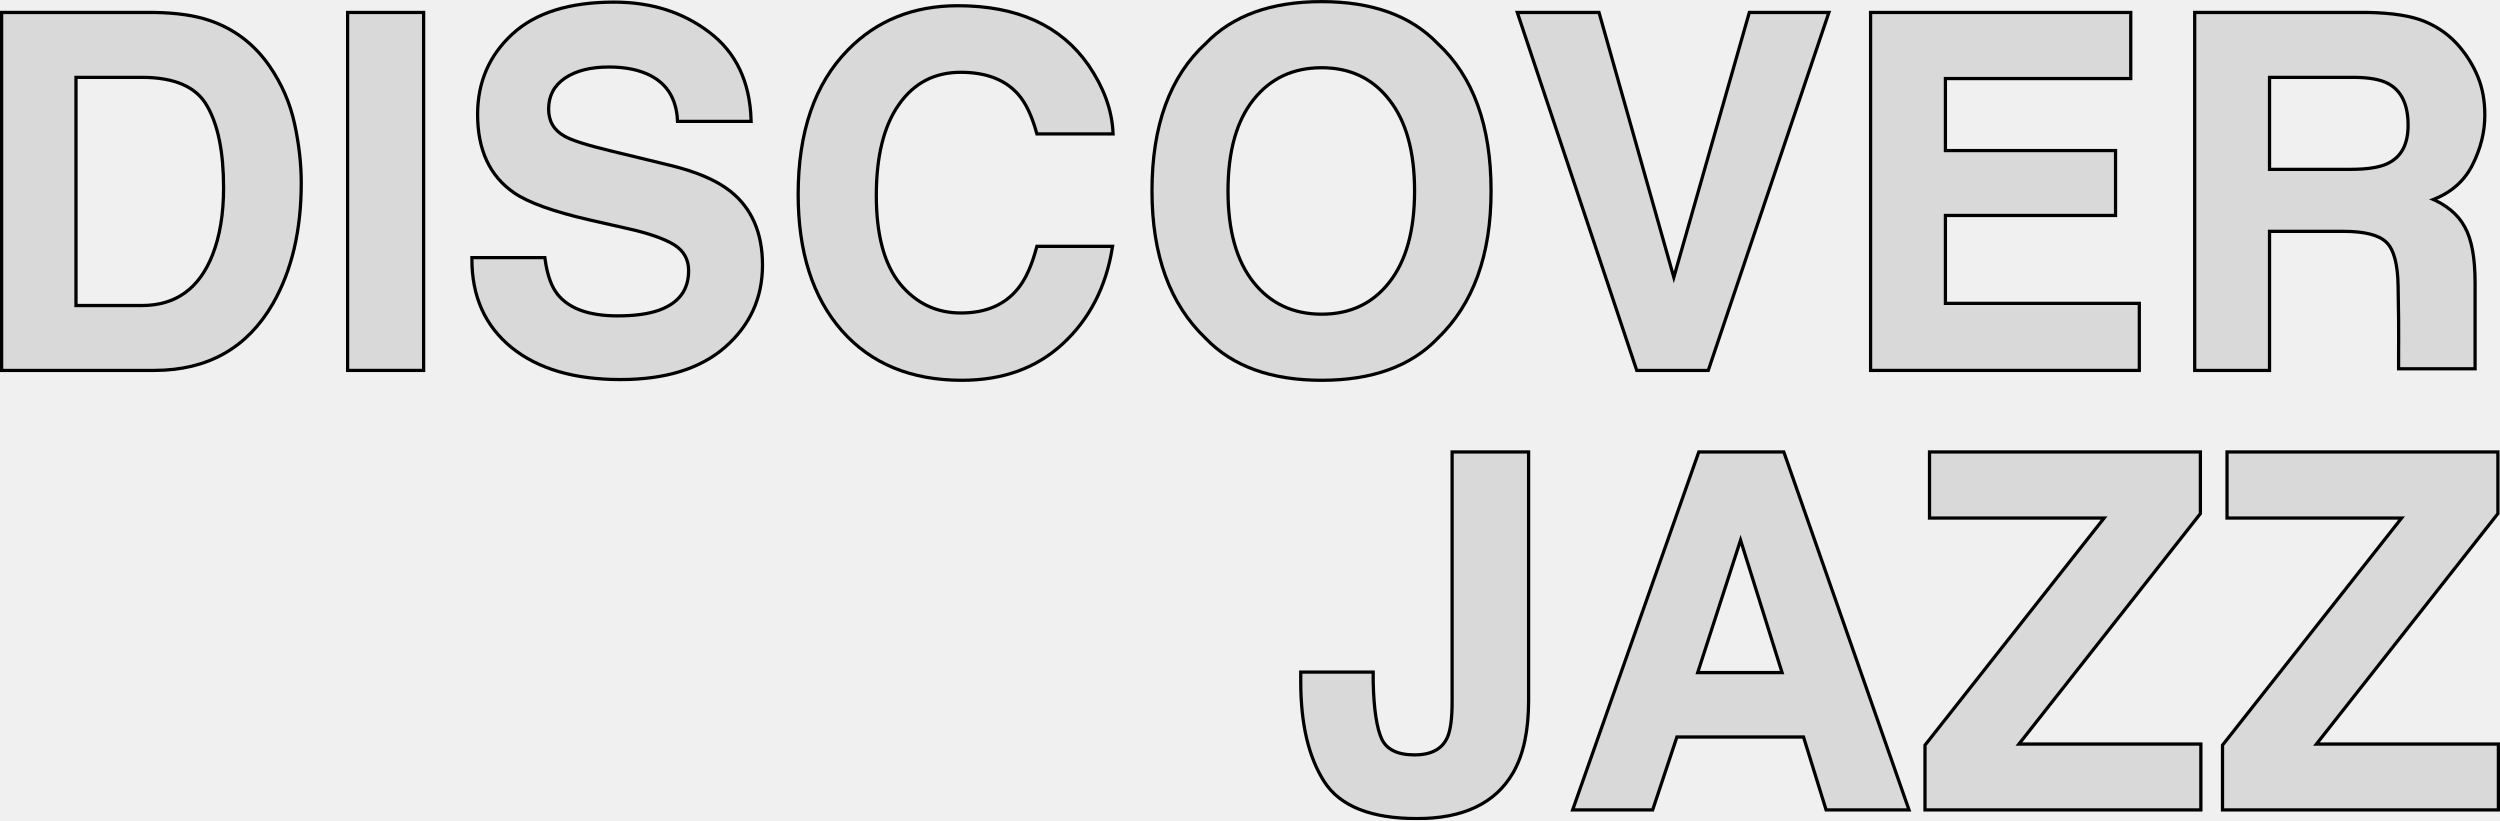
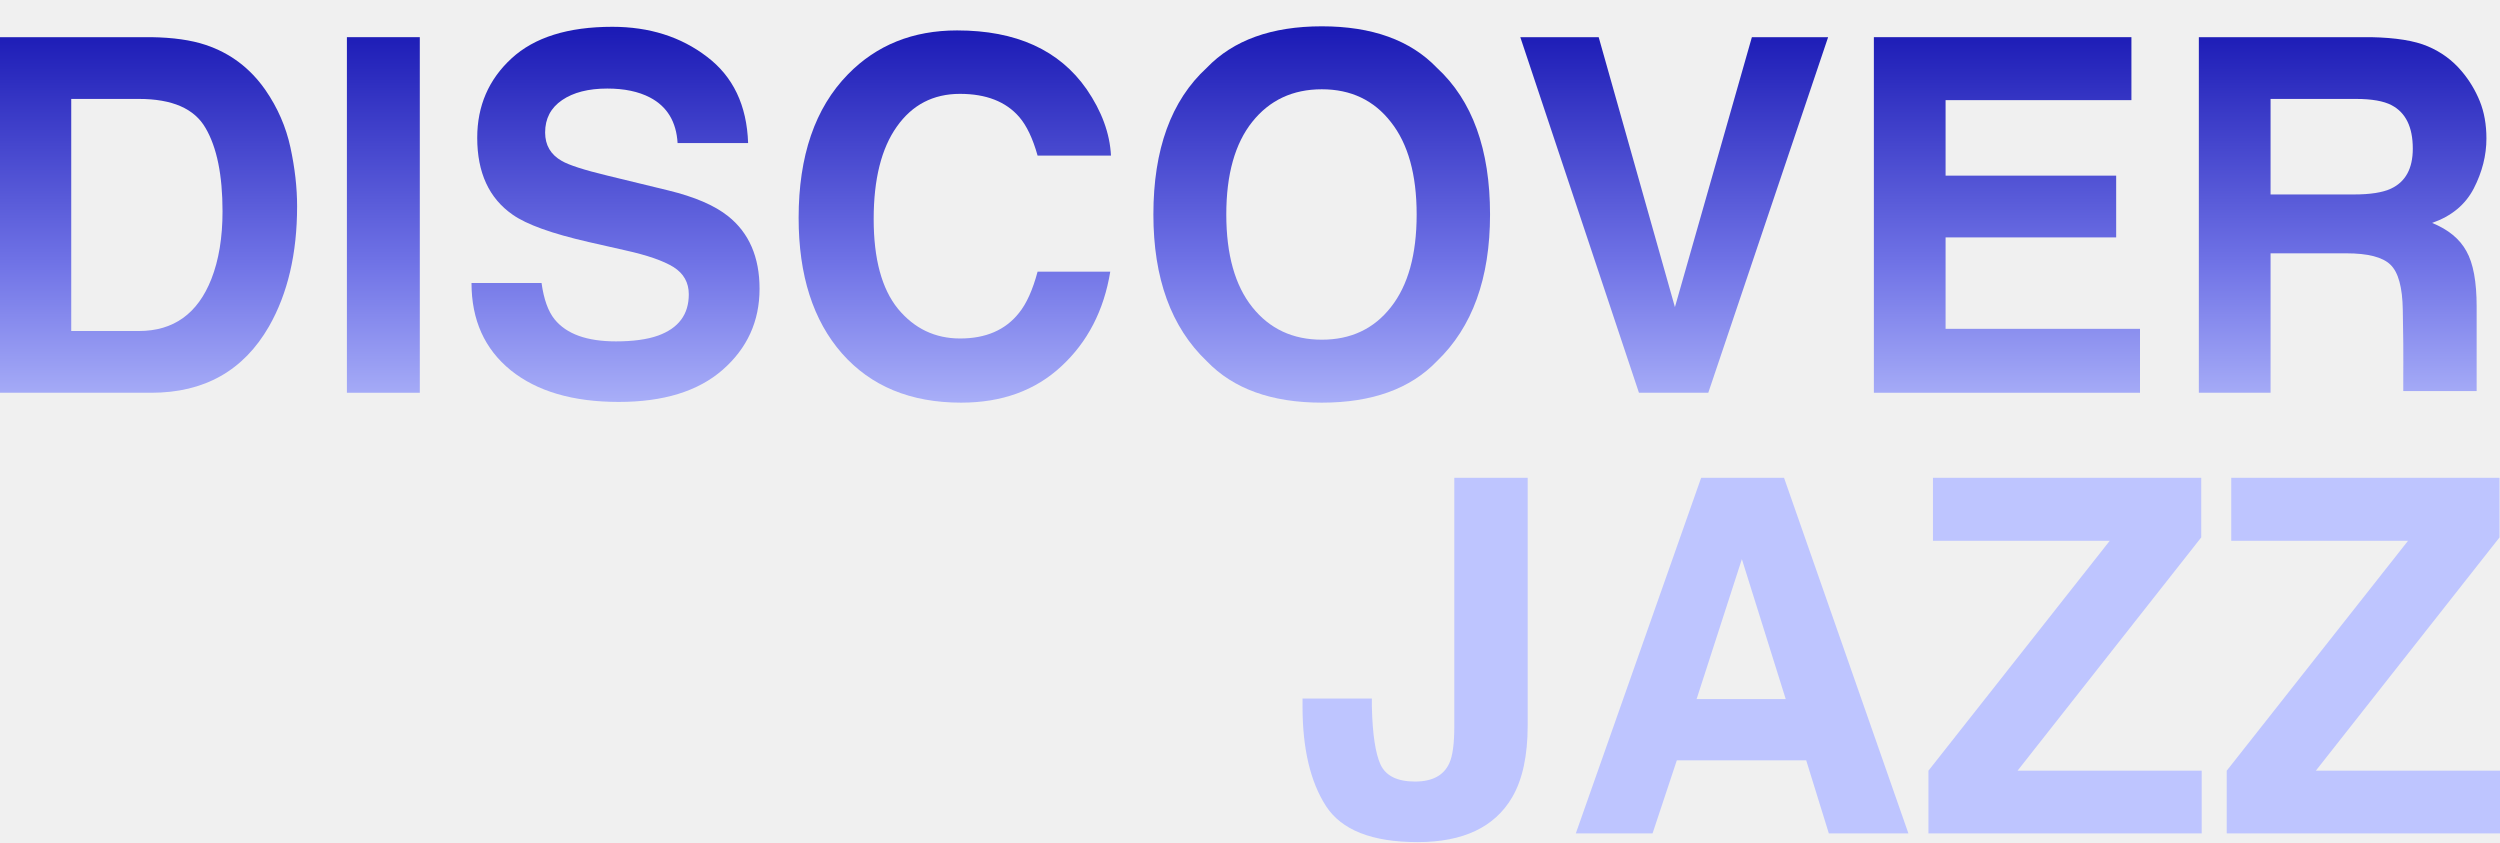
- <svg xmlns="http://www.w3.org/2000/svg" width="762" height="250" viewBox="0 0 762 250" fill="none">
-   <mask id="path-1-outside-1_929_3082" maskUnits="userSpaceOnUse" x="0" y="0" width="762" height="250" fill="black">
-     <rect fill="white" width="762" height="250" />
-     <path d="M22.656 23.075V93.626H43.226C53.753 93.626 61.092 88.37 65.245 77.858C67.514 72.089 68.649 65.22 68.649 57.25C68.649 46.25 66.935 37.816 63.506 31.949C60.126 26.033 53.366 23.075 43.226 23.075H22.656ZM46.993 4.3C53.608 4.398 59.112 5.18 63.506 6.647C70.991 9.141 77.051 13.712 81.686 20.361C85.404 25.739 87.939 31.558 89.291 37.816C90.643 44.074 91.319 50.039 91.319 55.71C91.319 70.085 88.47 82.259 82.773 92.233C75.047 105.678 63.12 112.401 46.993 112.401H1V4.3H46.993Z" />
-     <path d="M128.62 112.401H106.457V4.3H128.62V112.401Z" />
-     <path d="M165.632 79.032C166.308 83.97 167.636 87.661 169.615 90.106C173.237 94.555 179.441 96.78 188.23 96.78C193.493 96.78 197.766 96.193 201.05 95.019C207.278 92.77 210.393 88.59 210.393 82.479C210.393 78.91 208.848 76.147 205.757 74.192C202.667 72.285 197.814 70.598 191.199 69.131L179.9 66.564C168.794 64.022 161.117 61.26 156.868 58.277C149.673 53.29 146.076 45.492 146.076 34.882C146.076 25.202 149.552 17.159 156.506 10.754C163.459 4.349 173.671 1.147 187.143 1.147C198.394 1.147 207.979 4.178 215.898 10.241C223.865 16.254 228.042 25.006 228.428 36.496H206.989C206.602 29.993 203.802 25.373 198.587 22.635C195.11 20.826 190.789 19.921 185.622 19.921C179.876 19.921 175.289 21.095 171.861 23.442C168.432 25.788 166.718 29.064 166.718 33.269C166.718 37.131 168.408 40.016 171.788 41.923C173.961 43.194 178.596 44.685 185.695 46.396L204.092 50.87C212.155 52.826 218.239 55.441 222.344 58.717C228.718 63.802 231.904 71.16 231.904 80.792C231.904 90.668 228.162 98.882 220.678 105.434C213.242 111.936 202.715 115.188 189.099 115.188C175.192 115.188 164.255 111.985 156.288 105.58C148.321 99.126 144.337 90.277 144.337 79.032H165.632Z" />
-     <path d="M243.783 59.23C243.783 40.358 248.78 25.813 258.776 15.594C267.467 6.696 278.525 2.247 291.948 2.247C309.911 2.247 323.045 8.212 331.35 20.141C335.937 26.84 338.4 33.562 338.738 40.309H316.429C314.981 35.127 313.122 31.215 310.852 28.575C306.796 23.881 300.785 21.535 292.817 21.535C284.705 21.535 278.307 24.859 273.624 31.509C268.94 38.109 266.598 47.472 266.598 59.597C266.598 71.722 269.061 80.816 273.986 86.879C278.959 92.893 285.261 95.9 292.89 95.9C300.712 95.9 306.676 93.308 310.78 88.126C313.049 85.339 314.932 81.159 316.429 75.585H338.52C336.589 87.368 331.639 96.951 323.672 104.333C315.753 111.716 305.589 115.408 293.18 115.408C277.825 115.408 265.753 110.421 256.965 100.447C248.177 90.424 243.783 76.685 243.783 59.23Z" />
-     <path d="M402.837 96.266C411.674 96.266 418.675 92.966 423.842 86.366C429.057 79.765 431.664 70.378 431.664 58.204C431.664 46.078 429.057 36.716 423.842 30.115C418.675 23.466 411.674 20.141 402.837 20.141C394.001 20.141 386.951 23.442 381.688 30.042C376.425 36.642 373.793 46.03 373.793 58.204C373.793 70.378 376.425 79.765 381.688 86.366C386.951 92.966 394.001 96.266 402.837 96.266ZM453.972 58.204C453.972 77.614 448.589 92.477 437.821 102.793C429.757 111.203 418.096 115.408 402.837 115.408C387.579 115.408 375.918 111.203 367.854 102.793C357.038 92.477 351.63 77.614 351.63 58.204C351.63 38.403 357.038 23.539 367.854 13.614C375.918 5.205 387.579 1 402.837 1C418.096 1 429.757 5.205 437.821 13.614C448.589 23.539 453.972 38.403 453.972 58.204Z" />
-     <path d="M533.572 4.3H556.75L520.318 112.401H499.241L463.171 4.3H487L510.178 86.366L533.572 4.3Z" />
-     <path d="M648.952 23.442H592.457V46.396H644.316V65.171H592.457V92.966H651.559V112.401H570.656V4.3H648.952V23.442Z" />
-     <path d="M418.048 205.364V207.857C418.241 216.218 419.134 222.109 420.727 225.532C422.369 228.905 425.846 230.592 431.157 230.592C436.42 230.592 439.897 228.734 441.587 225.018C442.601 222.818 443.108 219.102 443.108 213.871V138.259H465.416V213.504C465.416 222.696 463.847 229.981 460.708 235.359C455.397 244.453 445.812 249 431.954 249C418.096 249 408.801 245.333 404.069 237.999C399.337 230.617 396.971 220.569 396.971 207.857V205.364H418.048Z" />
-     <path d="M516.769 205.51H543.857L530.53 162.974L516.769 205.51ZM518.145 138.259H543.35L581.158 246.36H556.967L550.086 224.138H510.757L503.369 246.36H480.047L518.145 138.259Z" />
-     <path d="M587.242 227.292L642.361 157.401H588.618V138.259H670.174V156.374L614.331 227.292H670.319V246.36H587.242V227.292Z" />
-     <path d="M677.924 227.292L733.042 157.401H679.3V138.259H760.855V156.374L705.012 227.292H761V246.36H677.924V227.292Z" />
-     <path fill-rule="evenodd" clip-rule="evenodd" d="M721.816 4.3C729.3 4.447 735.046 5.376 739.054 7.087C743.11 8.798 746.538 11.316 749.339 14.641C751.657 17.379 753.492 20.41 754.844 23.735C756.195 27.059 756.872 30.849 756.872 35.102C756.872 40.236 755.592 45.296 753.033 50.283C750.474 55.221 746.249 58.717 740.358 60.771C745.283 62.775 748.759 65.635 750.787 69.351C752.864 73.018 753.902 78.641 753.902 86.219V93.479C753.902 98.418 753.902 111.893 753.902 111.893H731.594V106.819C731.594 106.819 731.642 100.471 731.594 97.293L731.449 87.246C731.352 80.352 730.097 75.756 727.682 73.458C725.316 71.16 720.85 70.011 714.283 70.011H691.251V112.401H669.449V4.3H721.816ZM691.251 52.117V23.075H717.18C722.009 23.075 725.63 23.71 728.045 24.982C732.342 27.231 734.491 31.631 734.491 38.182C734.491 44.245 732.27 48.303 727.827 50.357C725.317 51.53 721.55 52.117 716.528 52.117H691.251Z" />
-   </mask>
-   <path d="M22.656 23.075V93.626H43.226C53.753 93.626 61.092 88.37 65.245 77.858C67.514 72.089 68.649 65.22 68.649 57.25C68.649 46.25 66.935 37.816 63.506 31.949C60.126 26.033 53.366 23.075 43.226 23.075H22.656ZM46.993 4.3C53.608 4.398 59.112 5.18 63.506 6.647C70.991 9.141 77.051 13.712 81.686 20.361C85.404 25.739 87.939 31.558 89.291 37.816C90.643 44.074 91.319 50.039 91.319 55.71C91.319 70.085 88.47 82.259 82.773 92.233C75.047 105.678 63.12 112.401 46.993 112.401H1V4.3H46.993Z" fill="#D9D9D9" />
-   <path d="M128.62 112.401H106.457V4.3H128.62V112.401Z" fill="#D9D9D9" />
-   <path d="M165.632 79.032C166.308 83.97 167.636 87.661 169.615 90.106C173.237 94.555 179.441 96.78 188.23 96.78C193.493 96.78 197.766 96.193 201.05 95.019C207.278 92.77 210.393 88.59 210.393 82.479C210.393 78.91 208.848 76.147 205.757 74.192C202.667 72.285 197.814 70.598 191.199 69.131L179.9 66.564C168.794 64.022 161.117 61.26 156.868 58.277C149.673 53.29 146.076 45.492 146.076 34.882C146.076 25.202 149.552 17.159 156.506 10.754C163.459 4.349 173.671 1.147 187.143 1.147C198.394 1.147 207.979 4.178 215.898 10.241C223.865 16.254 228.042 25.006 228.428 36.496H206.989C206.602 29.993 203.802 25.373 198.587 22.635C195.11 20.826 190.789 19.921 185.622 19.921C179.876 19.921 175.289 21.095 171.861 23.442C168.432 25.788 166.718 29.064 166.718 33.269C166.718 37.131 168.408 40.016 171.788 41.923C173.961 43.194 178.596 44.685 185.695 46.396L204.092 50.87C212.155 52.826 218.239 55.441 222.344 58.717C228.718 63.802 231.904 71.16 231.904 80.792C231.904 90.668 228.162 98.882 220.678 105.434C213.242 111.936 202.715 115.188 189.099 115.188C175.192 115.188 164.255 111.985 156.288 105.58C148.321 99.126 144.337 90.277 144.337 79.032H165.632Z" fill="#D9D9D9" />
-   <path d="M243.783 59.23C243.783 40.358 248.78 25.813 258.776 15.594C267.467 6.696 278.525 2.247 291.948 2.247C309.911 2.247 323.045 8.212 331.35 20.141C335.937 26.84 338.4 33.562 338.738 40.309H316.429C314.981 35.127 313.122 31.215 310.852 28.575C306.796 23.881 300.785 21.535 292.817 21.535C284.705 21.535 278.307 24.859 273.624 31.509C268.94 38.109 266.598 47.472 266.598 59.597C266.598 71.722 269.061 80.816 273.986 86.879C278.959 92.893 285.261 95.9 292.89 95.9C300.712 95.9 306.676 93.308 310.78 88.126C313.049 85.339 314.932 81.159 316.429 75.585H338.52C336.589 87.368 331.639 96.951 323.672 104.333C315.753 111.716 305.589 115.408 293.18 115.408C277.825 115.408 265.753 110.421 256.965 100.447C248.177 90.424 243.783 76.685 243.783 59.23Z" fill="#D9D9D9" />
-   <path d="M402.837 96.266C411.674 96.266 418.675 92.966 423.842 86.366C429.057 79.765 431.664 70.378 431.664 58.204C431.664 46.078 429.057 36.716 423.842 30.115C418.675 23.466 411.674 20.141 402.837 20.141C394.001 20.141 386.951 23.442 381.688 30.042C376.425 36.642 373.793 46.03 373.793 58.204C373.793 70.378 376.425 79.765 381.688 86.366C386.951 92.966 394.001 96.266 402.837 96.266ZM453.972 58.204C453.972 77.614 448.589 92.477 437.821 102.793C429.757 111.203 418.096 115.408 402.837 115.408C387.579 115.408 375.918 111.203 367.854 102.793C357.038 92.477 351.63 77.614 351.63 58.204C351.63 38.403 357.038 23.539 367.854 13.614C375.918 5.205 387.579 1 402.837 1C418.096 1 429.757 5.205 437.821 13.614C448.589 23.539 453.972 38.403 453.972 58.204Z" fill="#D9D9D9" />
-   <path d="M533.572 4.3H556.75L520.318 112.401H499.241L463.171 4.3H487L510.178 86.366L533.572 4.3Z" fill="#D9D9D9" />
-   <path d="M648.952 23.442H592.457V46.396H644.316V65.171H592.457V92.966H651.559V112.401H570.656V4.3H648.952V23.442Z" fill="#D9D9D9" />
-   <path d="M418.048 205.364V207.857C418.241 216.218 419.134 222.109 420.727 225.532C422.369 228.905 425.846 230.592 431.157 230.592C436.42 230.592 439.897 228.734 441.587 225.018C442.601 222.818 443.108 219.102 443.108 213.871V138.259H465.416V213.504C465.416 222.696 463.847 229.981 460.708 235.359C455.397 244.453 445.812 249 431.954 249C418.096 249 408.801 245.333 404.069 237.999C399.337 230.617 396.971 220.569 396.971 207.857V205.364H418.048Z" fill="#D9D9D9" />
-   <path d="M516.769 205.51H543.857L530.53 162.974L516.769 205.51ZM518.145 138.259H543.35L581.158 246.36H556.967L550.086 224.138H510.757L503.369 246.36H480.047L518.145 138.259Z" fill="#D9D9D9" />
-   <path d="M587.242 227.292L642.361 157.401H588.618V138.259H670.174V156.374L614.331 227.292H670.319V246.36H587.242V227.292Z" fill="#D9D9D9" />
-   <path d="M677.924 227.292L733.042 157.401H679.3V138.259H760.855V156.374L705.012 227.292H761V246.36H677.924V227.292Z" fill="#D9D9D9" />
-   <path fill-rule="evenodd" clip-rule="evenodd" d="M721.816 4.3C729.3 4.447 735.046 5.376 739.054 7.087C743.11 8.798 746.538 11.316 749.339 14.641C751.657 17.379 753.492 20.41 754.844 23.735C756.195 27.059 756.872 30.849 756.872 35.102C756.872 40.236 755.592 45.296 753.033 50.283C750.474 55.221 746.249 58.717 740.358 60.771C745.283 62.775 748.759 65.635 750.787 69.351C752.864 73.018 753.902 78.641 753.902 86.219V93.479C753.902 98.418 753.902 111.893 753.902 111.893H731.594V106.819C731.594 106.819 731.642 100.471 731.594 97.293L731.449 87.246C731.352 80.352 730.097 75.756 727.682 73.458C725.316 71.16 720.85 70.011 714.283 70.011H691.251V112.401H669.449V4.3H721.816ZM691.251 52.117V23.075H717.18C722.009 23.075 725.63 23.71 728.045 24.982C732.342 27.231 734.491 31.631 734.491 38.182C734.491 44.245 732.27 48.303 727.827 50.357C725.317 51.53 721.55 52.117 716.528 52.117H691.251Z" fill="#D9D9D9" />
-   <path d="M22.656 23.075V93.626H43.226C53.753 93.626 61.092 88.37 65.245 77.858C67.514 72.089 68.649 65.22 68.649 57.25C68.649 46.25 66.935 37.816 63.506 31.949C60.126 26.033 53.366 23.075 43.226 23.075H22.656ZM46.993 4.3C53.608 4.398 59.112 5.18 63.506 6.647C70.991 9.141 77.051 13.712 81.686 20.361C85.404 25.739 87.939 31.558 89.291 37.816C90.643 44.074 91.319 50.039 91.319 55.71C91.319 70.085 88.47 82.259 82.773 92.233C75.047 105.678 63.12 112.401 46.993 112.401H1V4.3H46.993Z" stroke="black" stroke-width="2" mask="url(#path-1-outside-1_929_3082)" />
-   <path d="M128.62 112.401H106.457V4.3H128.62V112.401Z" stroke="black" stroke-width="2" mask="url(#path-1-outside-1_929_3082)" />
-   <path d="M165.632 79.032C166.308 83.97 167.636 87.661 169.615 90.106C173.237 94.555 179.441 96.78 188.23 96.78C193.493 96.78 197.766 96.193 201.05 95.019C207.278 92.77 210.393 88.59 210.393 82.479C210.393 78.91 208.848 76.147 205.757 74.192C202.667 72.285 197.814 70.598 191.199 69.131L179.9 66.564C168.794 64.022 161.117 61.26 156.868 58.277C149.673 53.29 146.076 45.492 146.076 34.882C146.076 25.202 149.552 17.159 156.506 10.754C163.459 4.349 173.671 1.147 187.143 1.147C198.394 1.147 207.979 4.178 215.898 10.241C223.865 16.254 228.042 25.006 228.428 36.496H206.989C206.602 29.993 203.802 25.373 198.587 22.635C195.11 20.826 190.789 19.921 185.622 19.921C179.876 19.921 175.289 21.095 171.861 23.442C168.432 25.788 166.718 29.064 166.718 33.269C166.718 37.131 168.408 40.016 171.788 41.923C173.961 43.194 178.596 44.685 185.695 46.396L204.092 50.87C212.155 52.826 218.239 55.441 222.344 58.717C228.718 63.802 231.904 71.16 231.904 80.792C231.904 90.668 228.162 98.882 220.678 105.434C213.242 111.936 202.715 115.188 189.099 115.188C175.192 115.188 164.255 111.985 156.288 105.58C148.321 99.126 144.337 90.277 144.337 79.032H165.632Z" stroke="black" stroke-width="2" mask="url(#path-1-outside-1_929_3082)" />
-   <path d="M243.783 59.23C243.783 40.358 248.78 25.813 258.776 15.594C267.467 6.696 278.525 2.247 291.948 2.247C309.911 2.247 323.045 8.212 331.35 20.141C335.937 26.84 338.4 33.562 338.738 40.309H316.429C314.981 35.127 313.122 31.215 310.852 28.575C306.796 23.881 300.785 21.535 292.817 21.535C284.705 21.535 278.307 24.859 273.624 31.509C268.94 38.109 266.598 47.472 266.598 59.597C266.598 71.722 269.061 80.816 273.986 86.879C278.959 92.893 285.261 95.9 292.89 95.9C300.712 95.9 306.676 93.308 310.78 88.126C313.049 85.339 314.932 81.159 316.429 75.585H338.52C336.589 87.368 331.639 96.951 323.672 104.333C315.753 111.716 305.589 115.408 293.18 115.408C277.825 115.408 265.753 110.421 256.965 100.447C248.177 90.424 243.783 76.685 243.783 59.23Z" stroke="black" stroke-width="2" mask="url(#path-1-outside-1_929_3082)" />
-   <path d="M402.837 96.266C411.674 96.266 418.675 92.966 423.842 86.366C429.057 79.765 431.664 70.378 431.664 58.204C431.664 46.078 429.057 36.716 423.842 30.115C418.675 23.466 411.674 20.141 402.837 20.141C394.001 20.141 386.951 23.442 381.688 30.042C376.425 36.642 373.793 46.03 373.793 58.204C373.793 70.378 376.425 79.765 381.688 86.366C386.951 92.966 394.001 96.266 402.837 96.266ZM453.972 58.204C453.972 77.614 448.589 92.477 437.821 102.793C429.757 111.203 418.096 115.408 402.837 115.408C387.579 115.408 375.918 111.203 367.854 102.793C357.038 92.477 351.63 77.614 351.63 58.204C351.63 38.403 357.038 23.539 367.854 13.614C375.918 5.205 387.579 1 402.837 1C418.096 1 429.757 5.205 437.821 13.614C448.589 23.539 453.972 38.403 453.972 58.204Z" stroke="black" stroke-width="2" mask="url(#path-1-outside-1_929_3082)" />
-   <path d="M533.572 4.3H556.75L520.318 112.401H499.241L463.171 4.3H487L510.178 86.366L533.572 4.3Z" stroke="black" stroke-width="2" mask="url(#path-1-outside-1_929_3082)" />
-   <path d="M648.952 23.442H592.457V46.396H644.316V65.171H592.457V92.966H651.559V112.401H570.656V4.3H648.952V23.442Z" stroke="black" stroke-width="2" mask="url(#path-1-outside-1_929_3082)" />
-   <path d="M418.048 205.364V207.857C418.241 216.218 419.134 222.109 420.727 225.532C422.369 228.905 425.846 230.592 431.157 230.592C436.42 230.592 439.897 228.734 441.587 225.018C442.601 222.818 443.108 219.102 443.108 213.871V138.259H465.416V213.504C465.416 222.696 463.847 229.981 460.708 235.359C455.397 244.453 445.812 249 431.954 249C418.096 249 408.801 245.333 404.069 237.999C399.337 230.617 396.971 220.569 396.971 207.857V205.364H418.048Z" stroke="black" stroke-width="2" mask="url(#path-1-outside-1_929_3082)" />
-   <path d="M516.769 205.51H543.857L530.53 162.974L516.769 205.51ZM518.145 138.259H543.35L581.158 246.36H556.967L550.086 224.138H510.757L503.369 246.36H480.047L518.145 138.259Z" stroke="black" stroke-width="2" mask="url(#path-1-outside-1_929_3082)" />
-   <path d="M587.242 227.292L642.361 157.401H588.618V138.259H670.174V156.374L614.331 227.292H670.319V246.36H587.242V227.292Z" stroke="black" stroke-width="2" mask="url(#path-1-outside-1_929_3082)" />
-   <path d="M677.924 227.292L733.042 157.401H679.3V138.259H760.855V156.374L705.012 227.292H761V246.36H677.924V227.292Z" stroke="black" stroke-width="2" mask="url(#path-1-outside-1_929_3082)" />
-   <path fill-rule="evenodd" clip-rule="evenodd" d="M721.816 4.3C729.3 4.447 735.046 5.376 739.054 7.087C743.11 8.798 746.538 11.316 749.339 14.641C751.657 17.379 753.492 20.41 754.844 23.735C756.195 27.059 756.872 30.849 756.872 35.102C756.872 40.236 755.592 45.296 753.033 50.283C750.474 55.221 746.249 58.717 740.358 60.771C745.283 62.775 748.759 65.635 750.787 69.351C752.864 73.018 753.902 78.641 753.902 86.219V93.479C753.902 98.418 753.902 111.893 753.902 111.893H731.594V106.819C731.594 106.819 731.642 100.471 731.594 97.293L731.449 87.246C731.352 80.352 730.097 75.756 727.682 73.458C725.316 71.16 720.85 70.011 714.283 70.011H691.251V112.401H669.449V4.3H721.816ZM691.251 52.117V23.075H717.18C722.009 23.075 725.63 23.71 728.045 24.982C732.342 27.231 734.491 31.631 734.491 38.182C734.491 44.245 732.27 48.303 727.827 50.357C725.317 51.53 721.55 52.117 716.528 52.117H691.251Z" stroke="black" stroke-width="2" mask="url(#path-1-outside-1_929_3082)" />
+ <svg xmlns="http://www.w3.org/2000/svg" width="760" height="256" viewBox="0 0 760 256" fill="none">
+   <path d="M21.656 30.075V100.626H42.226C52.753 100.626 60.092 95.37 64.245 84.858C66.514 79.089 67.649 72.22 67.649 64.25C67.649 53.25 65.935 44.816 62.506 38.949C59.126 33.033 52.366 30.075 42.226 30.075H21.656ZM45.993 11.3C52.608 11.398 58.112 12.18 62.506 13.647C69.991 16.14 76.051 20.712 80.686 27.361C84.404 32.739 86.939 38.558 88.291 44.816C89.643 51.074 90.319 57.039 90.319 62.71C90.319 77.085 87.47 89.259 81.773 99.233C74.047 112.678 62.12 119.401 45.993 119.401H0V11.3H45.993Z" fill="url(#paint0_linear_929_3081)" />
+   <path d="M127.62 119.401H105.457V11.3H127.62V119.401Z" fill="url(#paint1_linear_929_3081)" />
+   <path d="M164.632 86.032C165.308 90.97 166.636 94.661 168.615 97.106C172.237 101.555 178.441 103.78 187.23 103.78C192.493 103.78 196.766 103.193 200.05 102.02C206.278 99.77 209.393 95.59 209.393 89.479C209.393 85.91 207.848 83.147 204.757 81.192C201.667 79.285 196.814 77.598 190.199 76.131L178.9 73.564C167.794 71.022 160.117 68.26 155.868 65.277C148.673 60.29 145.076 52.492 145.076 41.882C145.076 32.202 148.552 24.159 155.506 17.754C162.459 11.349 172.671 8.147 186.143 8.147C197.394 8.147 206.979 11.178 214.898 17.241C222.865 23.254 227.042 32.006 227.428 43.496H205.989C205.602 36.993 202.802 32.373 197.587 29.635C194.11 27.826 189.789 26.921 184.622 26.921C178.876 26.921 174.289 28.095 170.861 30.442C167.432 32.788 165.718 36.064 165.718 40.269C165.718 44.131 167.408 47.016 170.788 48.923C172.961 50.194 177.596 51.685 184.695 53.396L203.092 57.87C211.155 59.826 217.239 62.441 221.344 65.717C227.718 70.802 230.904 78.16 230.904 87.792C230.904 97.668 227.162 105.882 219.678 112.434C212.242 118.936 201.715 122.188 188.099 122.188C174.192 122.188 163.255 118.985 155.288 112.58C147.321 106.126 143.337 97.277 143.337 86.032H164.632Z" fill="url(#paint2_linear_929_3081)" />
+   <path d="M242.783 66.231C242.783 47.358 247.78 32.813 257.776 22.594C266.467 13.696 277.525 9.247 290.948 9.247C308.911 9.247 322.045 15.212 330.35 27.141C334.937 33.84 337.4 40.562 337.738 47.309H315.429C313.981 42.127 312.122 38.215 309.852 35.575C305.796 30.881 299.785 28.535 291.817 28.535C283.705 28.535 277.307 31.859 272.624 38.509C267.94 45.109 265.598 54.472 265.598 66.597C265.598 78.722 268.061 87.816 272.986 93.879C277.959 99.893 284.261 102.9 291.89 102.9C299.712 102.9 305.676 100.308 309.78 95.126C312.049 92.339 313.932 88.159 315.429 82.585H337.52C335.589 94.368 330.639 103.951 322.672 111.333C314.753 118.716 304.589 122.408 292.18 122.408C276.825 122.408 264.753 117.421 255.965 107.447C247.177 97.424 242.783 83.685 242.783 66.231Z" fill="url(#paint3_linear_929_3081)" />
+   <path d="M401.837 103.266C410.674 103.266 417.675 99.966 422.842 93.366C428.057 86.765 430.664 77.378 430.664 65.204C430.664 53.078 428.057 43.716 422.842 37.115C417.675 30.466 410.674 27.141 401.837 27.141C393.001 27.141 385.951 30.442 380.688 37.042C375.425 43.642 372.793 53.03 372.793 65.204C372.793 77.378 375.425 86.765 380.688 93.366C385.951 99.966 393.001 103.266 401.837 103.266ZM452.972 65.204C452.972 84.614 447.589 99.477 436.821 109.793C428.757 118.203 417.096 122.408 401.837 122.408C386.579 122.408 374.918 118.203 366.854 109.793C356.038 99.477 350.63 84.614 350.63 65.204C350.63 45.403 356.038 30.539 366.854 20.614C374.918 12.205 386.579 8 401.837 8C417.096 8 428.757 12.205 436.821 20.614C447.589 30.539 452.972 45.403 452.972 65.204Z" fill="url(#paint4_linear_929_3081)" />
+   <path d="M532.572 11.3H555.75L519.318 119.401H498.241L462.171 11.3H486L509.178 93.366L532.572 11.3Z" fill="url(#paint5_linear_929_3081)" />
+   <path d="M647.952 30.442H591.457V53.396H643.316V72.171H591.457V99.966H650.559V119.401H569.656V11.3H647.952V30.442Z" fill="url(#paint6_linear_929_3081)" />
+   <path d="M417.048 212.364V214.857C417.241 223.218 418.134 229.109 419.727 232.532C421.369 235.905 424.846 237.592 430.157 237.592C435.42 237.592 438.897 235.734 440.587 232.018C441.601 229.818 442.108 226.102 442.108 220.871V145.259H464.416V220.504C464.416 229.696 462.847 236.981 459.708 242.359C454.397 251.453 444.812 256 430.954 256C417.096 256 407.801 252.333 403.069 244.999C398.337 237.617 395.971 227.569 395.971 214.857V212.364H417.048Z" fill="url(#paint7_linear_929_3081)" />
+   <path d="M515.769 212.51H542.857L529.53 169.974L515.769 212.51ZM517.145 145.259H542.35L580.158 253.36H555.967L549.086 231.138H509.757L502.369 253.36H479.047L517.145 145.259Z" fill="url(#paint8_linear_929_3081)" />
+   <path d="M586.242 234.292L641.361 164.401H587.618V145.259H669.174V163.374L613.331 234.292H669.319V253.36H586.242V234.292Z" fill="url(#paint9_linear_929_3081)" />
+   <path d="M676.924 234.292L732.042 164.401H678.3V145.259H759.855V163.374L704.012 234.292H760V253.36H676.924V234.292Z" fill="url(#paint10_linear_929_3081)" />
+   <path fill-rule="evenodd" clip-rule="evenodd" d="M720.816 11.3C728.3 11.447 734.046 12.376 738.054 14.087C742.11 15.798 745.538 18.316 748.339 21.641C750.657 24.379 752.492 27.41 753.844 30.735C755.195 34.059 755.872 37.849 755.872 42.102C755.872 47.236 754.592 52.296 752.033 57.283C749.474 62.221 745.249 65.717 739.358 67.771C744.283 69.775 747.759 72.635 749.787 76.351C751.864 80.018 752.902 85.641 752.902 93.219V100.479C752.902 105.418 752.902 118.893 752.902 118.893H730.594V113.819C730.594 113.819 730.642 107.471 730.594 104.293L730.449 94.246C730.352 87.352 729.097 82.756 726.682 80.458C724.316 78.16 719.85 77.011 713.283 77.011H690.251V119.401H668.449V11.3H720.816ZM690.251 59.117V30.075H716.18C721.009 30.075 724.63 30.71 727.045 31.982C731.342 34.231 733.491 38.631 733.491 45.182C733.491 51.245 731.27 55.303 726.827 57.357C724.317 58.53 720.55 59.117 715.528 59.117H690.251Z" fill="url(#paint11_linear_929_3081)" />
+   <defs>
+     <linearGradient id="paint0_linear_929_3081" x1="278.536" y1="6.974" x2="278.536" y2="138.521" gradientUnits="userSpaceOnUse">
+       <stop stop-color="#1918B4" />
+       <stop offset="0.557" stop-color="#7073E6" />
+       <stop offset="1" stop-color="#BEC5FF" />
+     </linearGradient>
+     <linearGradient id="paint1_linear_929_3081" x1="278.536" y1="6.974" x2="278.536" y2="138.521" gradientUnits="userSpaceOnUse">
+       <stop stop-color="#1918B4" />
+       <stop offset="0.557" stop-color="#7073E6" />
+       <stop offset="1" stop-color="#BEC5FF" />
+     </linearGradient>
+     <linearGradient id="paint2_linear_929_3081" x1="278.536" y1="6.974" x2="278.536" y2="138.521" gradientUnits="userSpaceOnUse">
+       <stop stop-color="#1918B4" />
+       <stop offset="0.557" stop-color="#7073E6" />
+       <stop offset="1" stop-color="#BEC5FF" />
+     </linearGradient>
+     <linearGradient id="paint3_linear_929_3081" x1="278.536" y1="6.974" x2="278.536" y2="138.521" gradientUnits="userSpaceOnUse">
+       <stop stop-color="#1918B4" />
+       <stop offset="0.557" stop-color="#7073E6" />
+       <stop offset="1" stop-color="#BEC5FF" />
+     </linearGradient>
+     <linearGradient id="paint4_linear_929_3081" x1="278.536" y1="6.974" x2="278.536" y2="138.521" gradientUnits="userSpaceOnUse">
+       <stop stop-color="#1918B4" />
+       <stop offset="0.557" stop-color="#7073E6" />
+       <stop offset="1" stop-color="#BEC5FF" />
+     </linearGradient>
+     <linearGradient id="paint5_linear_929_3081" x1="278.536" y1="6.974" x2="278.536" y2="138.521" gradientUnits="userSpaceOnUse">
+       <stop stop-color="#1918B4" />
+       <stop offset="0.557" stop-color="#7073E6" />
+       <stop offset="1" stop-color="#BEC5FF" />
+     </linearGradient>
+     <linearGradient id="paint6_linear_929_3081" x1="278.536" y1="6.974" x2="278.536" y2="138.521" gradientUnits="userSpaceOnUse">
+       <stop stop-color="#1918B4" />
+       <stop offset="0.557" stop-color="#7073E6" />
+       <stop offset="1" stop-color="#BEC5FF" />
+     </linearGradient>
+     <linearGradient id="paint7_linear_929_3081" x1="278.536" y1="6.974" x2="278.536" y2="138.521" gradientUnits="userSpaceOnUse">
+       <stop stop-color="#1918B4" />
+       <stop offset="0.557" stop-color="#7073E6" />
+       <stop offset="1" stop-color="#BEC5FF" />
+     </linearGradient>
+     <linearGradient id="paint8_linear_929_3081" x1="278.536" y1="6.974" x2="278.536" y2="138.521" gradientUnits="userSpaceOnUse">
+       <stop stop-color="#1918B4" />
+       <stop offset="0.557" stop-color="#7073E6" />
+       <stop offset="1" stop-color="#BEC5FF" />
+     </linearGradient>
+     <linearGradient id="paint9_linear_929_3081" x1="278.536" y1="6.974" x2="278.536" y2="138.521" gradientUnits="userSpaceOnUse">
+       <stop stop-color="#1918B4" />
+       <stop offset="0.557" stop-color="#7073E6" />
+       <stop offset="1" stop-color="#BEC5FF" />
+     </linearGradient>
+     <linearGradient id="paint10_linear_929_3081" x1="278.536" y1="6.974" x2="278.536" y2="138.521" gradientUnits="userSpaceOnUse">
+       <stop stop-color="#1918B4" />
+       <stop offset="0.557" stop-color="#7073E6" />
+       <stop offset="1" stop-color="#BEC5FF" />
+     </linearGradient>
+     <linearGradient id="paint11_linear_929_3081" x1="278.536" y1="6.974" x2="278.536" y2="138.521" gradientUnits="userSpaceOnUse">
+       <stop stop-color="#1918B4" />
+       <stop offset="0.557" stop-color="#7073E6" />
+       <stop offset="1" stop-color="#BEC5FF" />
+     </linearGradient>
+   </defs>
</svg>
